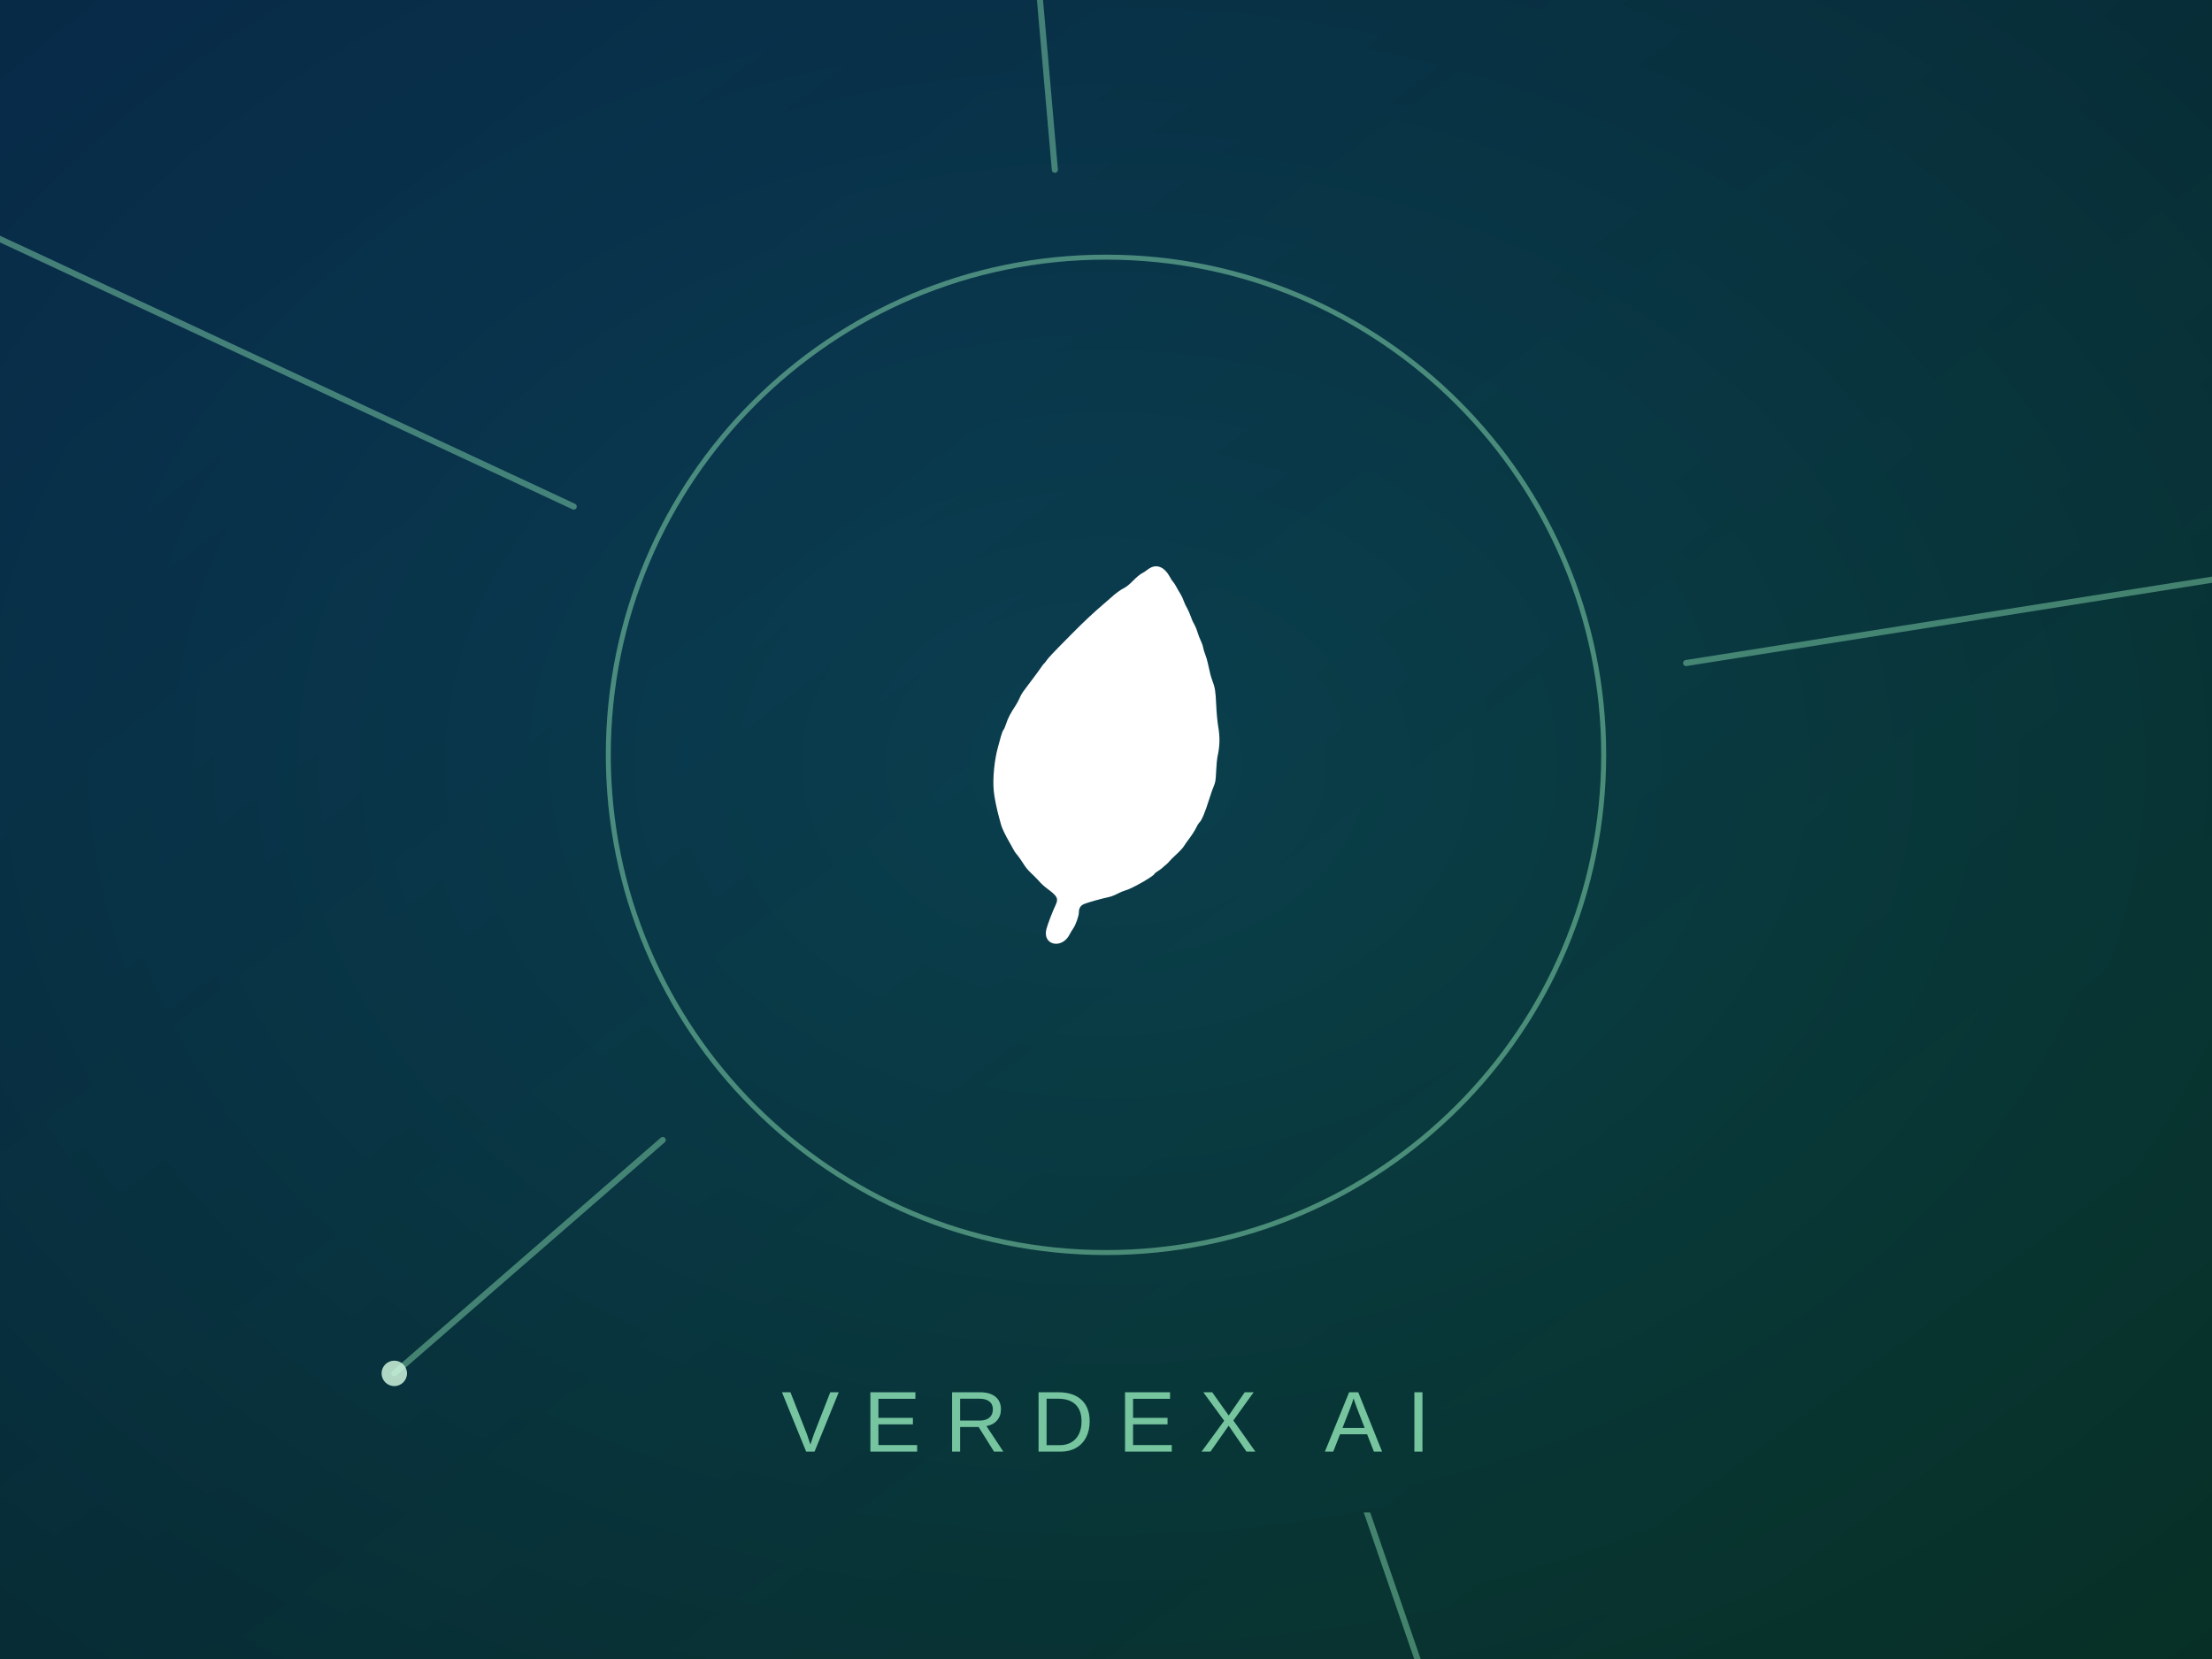
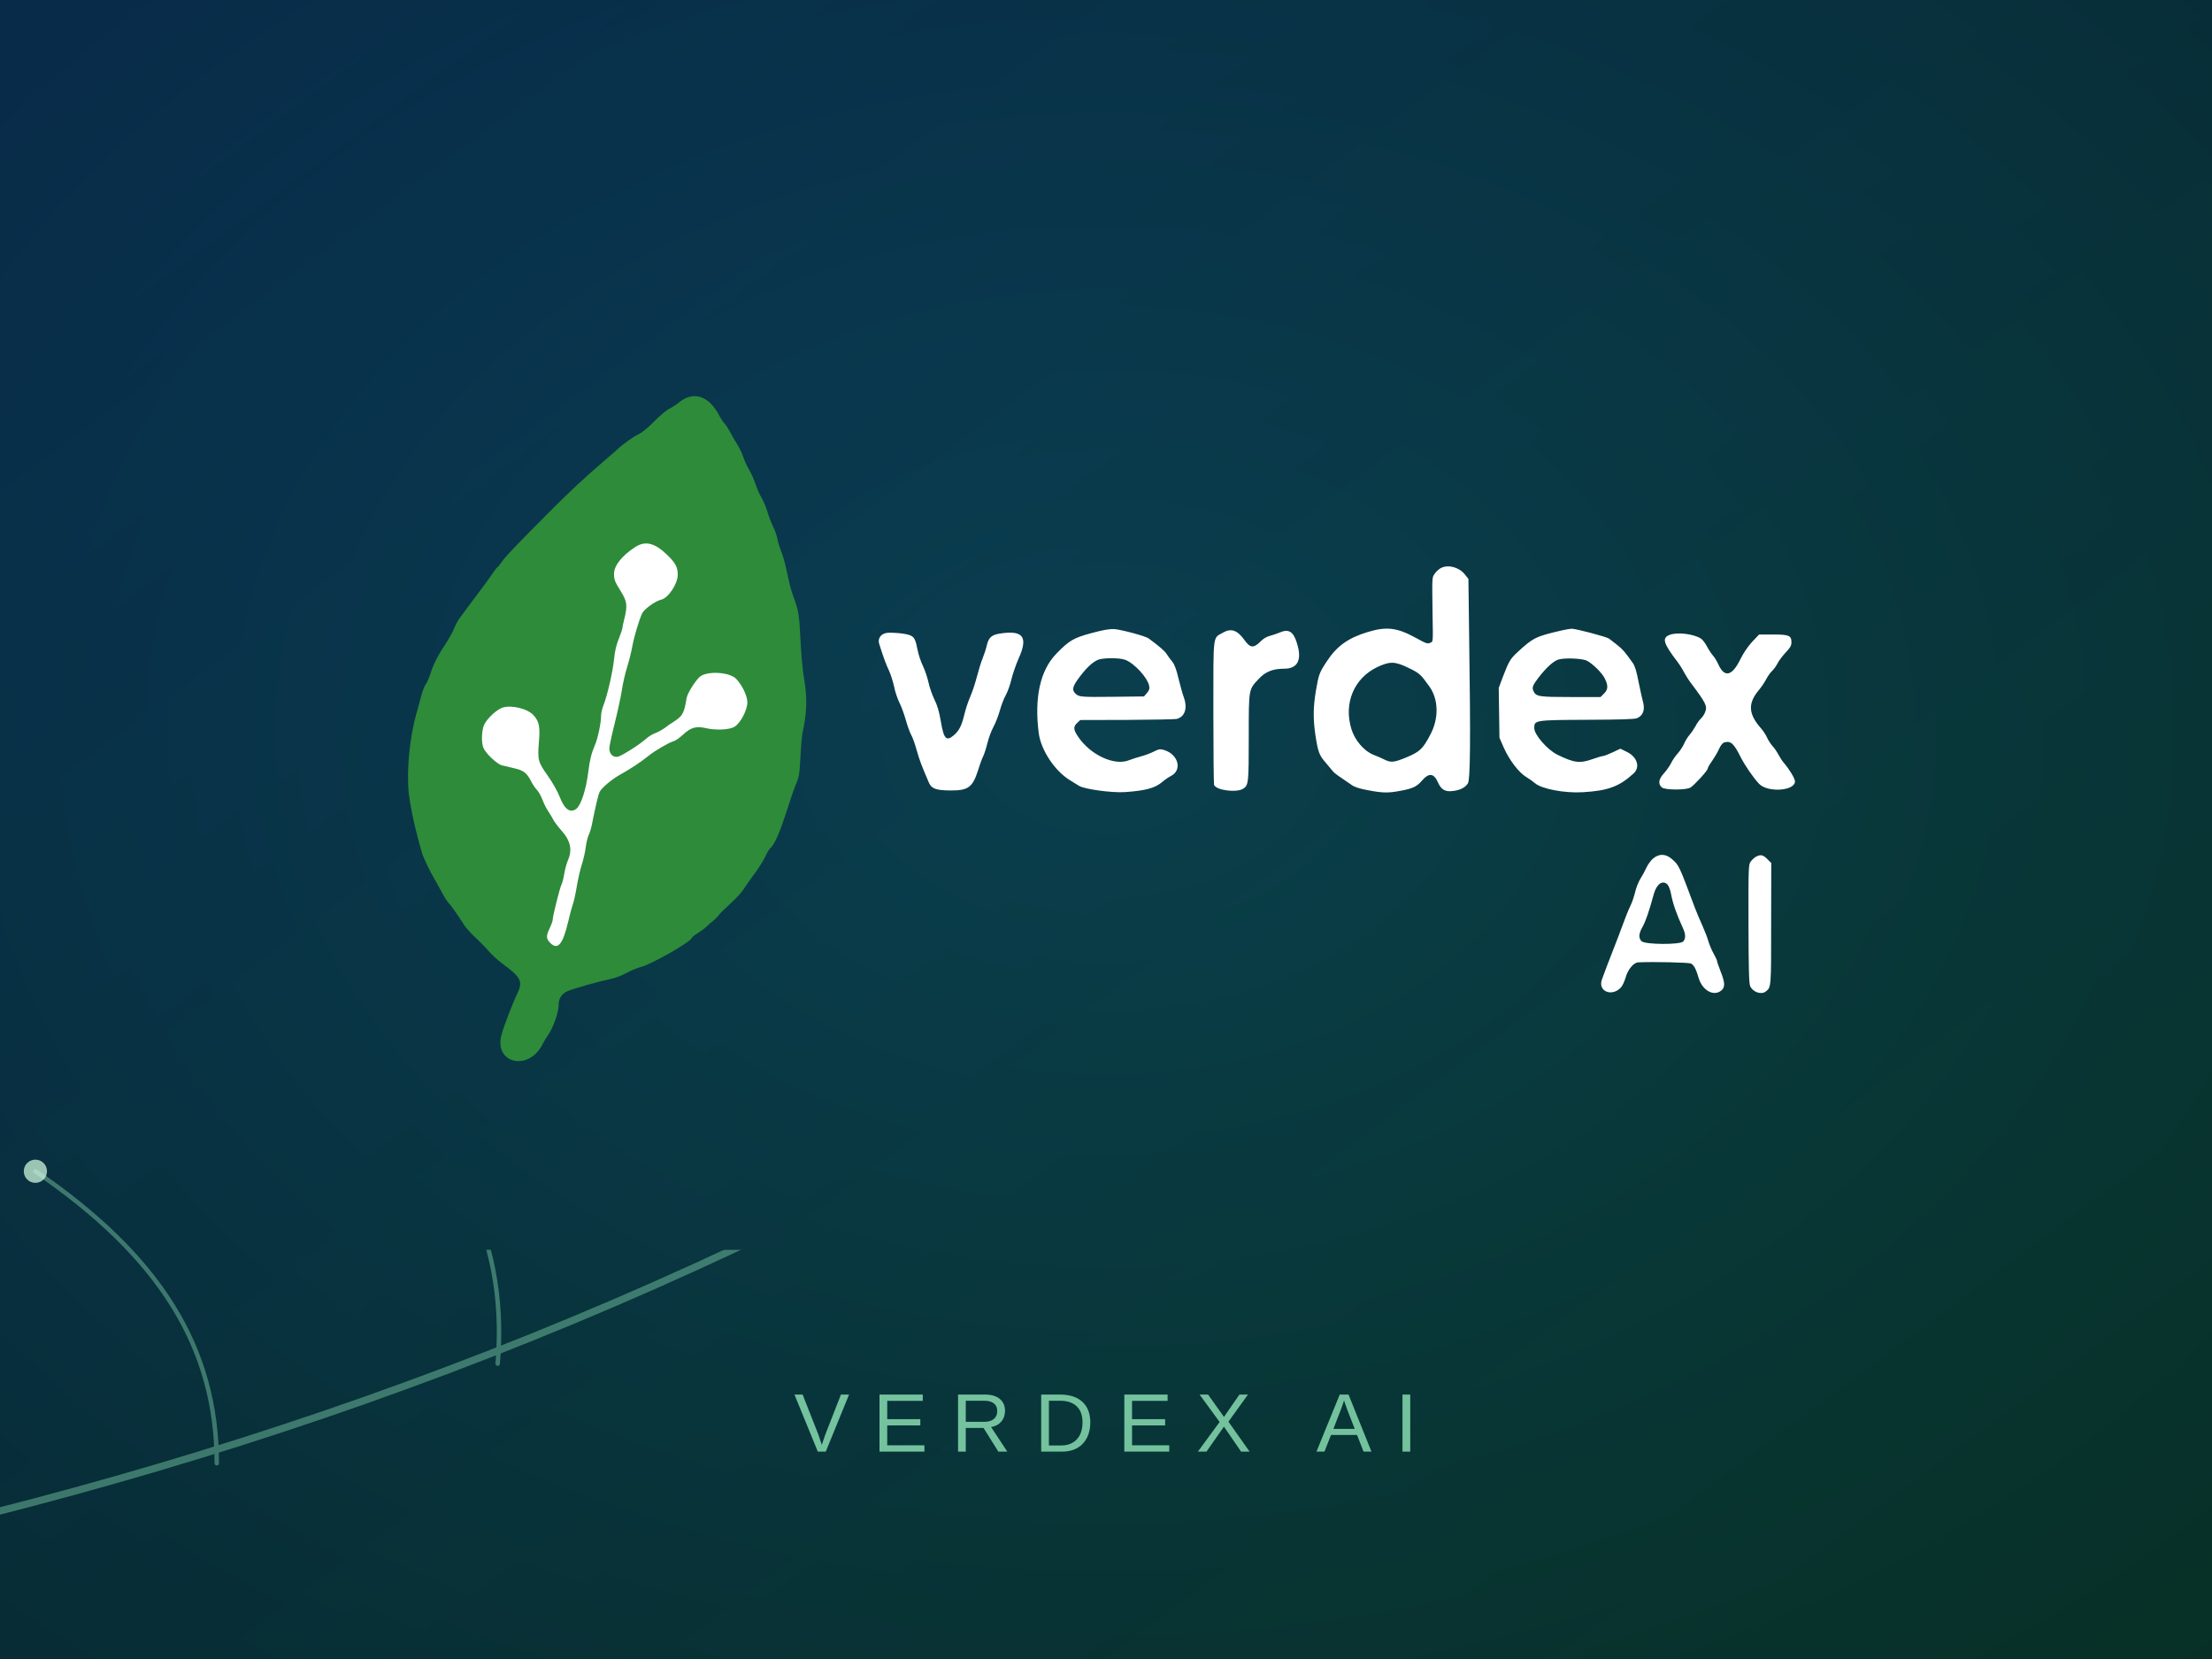
<svg xmlns="http://www.w3.org/2000/svg" width="800" height="600" viewBox="0 0 800 600" role="img" aria-label="Verdex AI">
  <defs>
    <linearGradient id="bg" x1="0" y1="0" x2="1" y2="1">
      <stop offset="0" stop-color="#0A3A63" />
      <stop offset="1" stop-color="#0A4436" />
    </linearGradient>
-     <radialGradient id="vg" cx="50%" cy="46%" r="72%">
+     <radialGradient id="vg" cx="50%" cy="44%" r="74%">
      <stop offset="0" stop-color="#000" stop-opacity="0" />
      <stop offset="1" stop-color="#000" stop-opacity="0.30" />
    </radialGradient>
    <mask id="clear">
      <rect width="800" height="600" fill="#fff" />
-       <rect x="152" y="469" width="496" height="78" rx="39" fill="#000" />
+       <rect x="108" y="76" width="584" height="376" rx="62" fill="#000" />
    </mask>
  </defs>
  <rect width="800" height="600" fill="url(#bg)" />
  <rect width="800" height="600" fill="url(#vg)" />
  <g mask="url(#clear)">
-     <g stroke="#7FD1A8" fill="none" stroke-width="2.2" stroke-linecap="round" opacity=".5">
-       <path d="M609.8,239.8 L1012.4,176.0" />
-       <path d="M469.2,473.8 L573.6,777.2" />
-       <path d="M207.5,183.2 L-128.2,26.7" />
-       <path d="M381.5,61.4 L366.5,-109.9" />
-       <path d="M239.7,412.3 L142.6,496.7" />
+     <g stroke="#7FD1A8" fill="none" stroke-linecap="round" opacity=".45">
+       <path d="M-48.0,558.0 C112.0,522.0 272.0,462.0 432.0,360.0" stroke-width="2.6" />
+       <path d="M180.0,493.2 C184.0,445.2 163.2,409.2 118.4,372.0" stroke-width="1.6" />
+       <path d="M297.6,433.2 C305.6,391.2 284.8,358.2 240.0,325.2" stroke-width="1.6" />
+       <path d="M78.4,529.2 C78.4,487.2 57.6,454.2 12.8,423.6" stroke-width="1.6" />
    </g>
-     <g fill="#CDF5DC" opacity=".85">
-       <circle cx="1012.4" cy="176.0" r="4.6" />
-       <circle cx="573.6" cy="777.2" r="4.6" />
-       <circle cx="-128.2" cy="26.7" r="4.6" />
-       <circle cx="366.5" cy="-109.9" r="4.6" />
-       <circle cx="142.6" cy="496.7" r="4.6" />
+     <g fill="#CDF5DC" opacity=".75">
+       <circle cx="432.0" cy="360.0" r="5.4" />
+       <circle cx="118.4" cy="372.0" r="4.2" />
+       <circle cx="240.0" cy="325.2" r="4.2" />
+       <circle cx="12.8" cy="423.6" r="4.2" />
    </g>
  </g>
-   <circle cx="400.0" cy="273.0" r="180.0" fill="none" stroke="#7FD1A8" stroke-width="1.8" opacity=".55" />
-   <g transform="translate(310.0,183.0) scale(0.24221)">
-     <svg viewBox="-195.08 -83.08 743.16 743.16" width="743.16" height="743.16" overflow="visible">
-       <g transform="translate(0,580) scale(0.1,-0.1)" fill="#FFFFFF" stroke="none">
-         <path d="M2442 5715 c-19 -8 -48 -26 -64 -40 -17 -15 -52 -37 -77 -50 -26 -12 -85 -62 -131 -109 -55 -56 -103 -95 -135 -110 -44 -20 -139 -89 -186 -135 -9 -9 -54 -47 -99 -86 -164 -140 -308 -274 -484 -452 -291 -293 -362 -368 -391 -412 -15 -22 -30 -41 -34 -41 -3 0 -22 -24 -41 -53 -19 -28 -66 -94 -105 -145 -38 -51 -86 -114 -105 -140 -19 -27 -49 -67 -66 -89 -17 -23 -39 -63 -49 -90 -10 -26 -37 -76 -59 -110 -74 -112 -116 -191 -140 -268 -14 -42 -32 -85 -41 -96 -10 -10 -28 -56 -40 -101 -12 -46 -31 -117 -43 -158 -54 -192 -81 -470 -63 -655 10 -99 41 -254 82 -405 11 -41 24 -88 29 -105 11 -42 65 -156 114 -239 23 -39 52 -93 66 -119 14 -26 34 -58 45 -69 23 -24 91 -121 132 -187 16 -25 57 -72 93 -105 36 -34 78 -76 95 -95 54 -61 90 -95 145 -136 150 -110 168 -146 122 -244 -46 -96 -120 -290 -137 -358 -62 -240 231 -307 347 -79 11 22 35 62 53 88 39 56 85 187 85 242 0 62 25 101 78 124 52 22 274 84 367 103 33 6 92 29 130 50 39 21 93 43 120 50 90 21 435 219 435 249 0 4 24 23 53 41 28 18 61 42 72 54 11 11 33 31 49 43 16 12 39 35 50 50 12 16 59 62 105 104 46 42 94 94 107 116 13 22 54 80 91 129 36 48 78 115 94 149 15 33 35 66 43 73 39 32 85 141 161 381 18 58 45 134 60 169 24 57 28 83 35 225 4 89 13 181 18 206 38 168 41 296 11 467 -11 68 -24 204 -29 323 -10 205 -16 245 -61 365 -21 58 -30 95 -64 251 -8 39 -26 98 -39 130 -13 32 -27 79 -31 104 -4 25 -20 70 -35 100 -15 30 -38 89 -50 130 -12 41 -35 95 -50 120 -16 25 -38 76 -50 113 -12 37 -37 92 -54 122 -18 29 -40 78 -50 107 -9 29 -32 78 -51 108 -19 30 -48 80 -64 111 -16 30 -37 61 -45 68 -9 8 -31 41 -48 74 -72 134 -174 186 -276 142z" />
-       </g>
-     </svg>
+   <g transform="translate(144.0,140.3) scale(0.42667)">
+     <g transform="translate(0,580) scale(0.1,-0.1)" fill="#2E8B3A" stroke="none">
+       <path d="M2442 5715 c-19 -8 -48 -26 -64 -40 -17 -15 -52 -37 -77 -50 -26 -12 -85 -62 -131 -109 -55 -56 -103 -95 -135 -110 -44 -20 -139 -89 -186 -135 -9 -9 -54 -47 -99 -86 -164 -140 -308 -274 -484 -452 -291 -293 -362 -368 -391 -412 -15 -22 -30 -41 -34 -41 -3 0 -22 -24 -41 -53 -19 -28 -66 -94 -105 -145 -38 -51 -86 -114 -105 -140 -19 -27 -49 -67 -66 -89 -17 -23 -39 -63 -49 -90 -10 -26 -37 -76 -59 -110 -74 -112 -116 -191 -140 -268 -14 -42 -32 -85 -41 -96 -10 -10 -28 -56 -40 -101 -12 -46 -31 -117 -43 -158 -54 -192 -81 -470 -63 -655 10 -99 41 -254 82 -405 11 -41 24 -88 29 -105 11 -42 65 -156 114 -239 23 -39 52 -93 66 -119 14 -26 34 -58 45 -69 23 -24 91 -121 132 -187 16 -25 57 -72 93 -105 36 -34 78 -76 95 -95 54 -61 90 -95 145 -136 150 -110 168 -146 122 -244 -46 -96 -120 -290 -137 -358 -62 -240 231 -307 347 -79 11 22 35 62 53 88 39 56 85 187 85 242 0 62 25 101 78 124 52 22 274 84 367 103 33 6 92 29 130 50 39 21 93 43 120 50 90 21 435 219 435 249 0 4 24 23 53 41 28 18 61 42 72 54 11 11 33 31 49 43 16 12 39 35 50 50 12 16 59 62 105 104 46 42 94 94 107 116 13 22 54 80 91 129 36 48 78 115 94 149 15 33 35 66 43 73 39 32 85 141 161 381 18 58 45 134 60 169 24 57 28 83 35 225 4 89 13 181 18 206 38 168 41 296 11 467 -11 68 -24 204 -29 323 -10 205 -16 245 -61 365 -21 58 -30 95 -64 251 -8 39 -26 98 -39 130 -13 32 -27 79 -31 104 -4 25 -20 70 -35 100 -15 30 -38 89 -50 130 -12 41 -35 95 -50 120 -16 25 -38 76 -50 113 -12 37 -37 92 -54 122 -18 29 -40 78 -50 107 -9 29 -32 78 -51 108 -19 30 -48 80 -64 111 -16 30 -37 61 -45 68 -9 8 -31 41 -48 74 -72 134 -174 186 -276 142z" />
+     </g>
+     <g transform="translate(0,580) scale(0.1,-0.1)" fill="#FFFFFF" stroke="none">
+       <path d="M2009 4451 c-111 -72 -179 -157 -179 -225 0 -53 4 -63 62 -158 47 -76 52 -115 28 -213 -11 -44 -20 -86 -20 -93 0 -8 -14 -48 -30 -89 -21 -52 -34 -106 -40 -173 -11 -107 -57 -307 -89 -388 -12 -29 -21 -70 -21 -91 0 -61 -28 -195 -54 -253 -29 -68 -42 -121 -56 -233 -17 -138 -61 -273 -99 -302 -52 -40 -101 -5 -141 99 -20 50 -59 120 -102 181 -83 117 -87 133 -75 285 11 130 3 173 -44 226 -49 57 -188 91 -265 66 -49 -16 -132 -94 -155 -145 -22 -46 -25 -155 -6 -197 21 -48 116 -137 156 -147 20 -5 67 -16 105 -25 80 -18 107 -40 143 -110 13 -27 36 -60 49 -73 14 -14 34 -50 46 -81 12 -32 33 -75 48 -97 15 -22 35 -56 45 -75 10 -19 42 -61 70 -93 76 -84 93 -163 54 -251 -11 -26 -25 -77 -31 -114 -6 -37 -16 -79 -24 -93 -14 -28 -74 -266 -74 -296 0 -10 -11 -42 -25 -71 -32 -68 -31 -89 2 -124 65 -68 108 -17 154 177 11 50 29 115 39 146 11 30 26 102 35 159 10 57 28 137 41 178 14 42 29 108 34 149 5 40 17 87 25 104 9 17 23 63 30 102 27 137 52 243 63 263 19 37 106 109 177 148 84 47 174 106 235 156 57 46 178 116 216 126 16 4 52 30 81 57 62 58 109 72 188 54 88 -21 204 -15 246 11 51 31 109 142 109 207 0 55 -46 150 -96 200 -59 59 -253 68 -310 14 -40 -38 -103 -140 -109 -178 -21 -128 -33 -151 -106 -198 -24 -15 -60 -40 -79 -55 -19 -14 -55 -34 -80 -44 -25 -9 -61 -31 -80 -49 -53 -48 -205 -144 -238 -151 -40 -8 -72 23 -72 70 0 19 20 112 44 207 24 96 52 222 61 281 9 59 29 150 46 202 16 51 36 131 44 177 16 86 56 218 83 278 17 36 112 105 161 116 60 13 141 134 141 212 0 64 -20 101 -93 171 -105 100 -183 118 -268 63z" />
+     </g>
+     <g transform="translate(0,580) scale(0.1,-0.1)" fill="#FFFFFF" stroke="none">
+       <path d="M8844 4276 c-17 -7 -42 -29 -55 -47 -27 -38 -25 -18 -21 -344 4 -253 6 -234 -22 -246 -20 -10 -36 -4 -117 41 -162 89 -250 100 -414 50 -163 -50 -259 -119 -343 -247 -64 -97 -69 -111 -93 -251 -23 -137 -24 -238 -4 -375 22 -143 32 -170 86 -232 26 -30 53 -63 61 -73 7 -10 38 -35 68 -54 30 -20 71 -48 90 -62 26 -19 65 -32 140 -46 127 -24 172 -25 281 -4 100 19 134 35 177 85 59 69 101 64 136 -15 28 -63 62 -82 131 -72 58 7 100 29 122 63 21 31 24 361 11 1251 l-6 483 -27 34 c-46 62 -138 90 -201 61z m-278 -850 c91 -44 100 -52 174 -155 79 -109 83 -272 9 -410 -63 -120 -88 -144 -199 -191 -108 -45 -135 -48 -190 -20 -21 11 -63 29 -92 40 -80 31 -159 123 -188 219 -67 218 22 431 220 525 106 50 150 49 266 -8z M5877 3722 c-152 -41 -189 -62 -300 -177 -135 -140 -186 -371 -147 -672 19 -143 135 -319 264 -398 27 -16 61 -38 76 -47 44 -29 277 -61 388 -54 178 12 258 34 320 87 18 16 50 38 71 49 100 50 65 184 -57 221 -34 10 -44 8 -88 -14 -28 -14 -78 -33 -111 -41 -33 -9 -76 -23 -96 -31 -124 -52 -331 44 -435 201 -39 58 -40 83 -6 115 l26 24 391 1 c216 1 407 5 424 8 71 16 96 90 63 182 -12 32 -32 106 -46 163 -17 73 -32 114 -51 139 -16 19 -38 49 -50 68 -19 28 -58 61 -152 131 -27 20 -230 74 -291 79 -41 2 -91 -7 -193 -34z m284 -226 c77 -27 191 -151 205 -222 5 -24 0 -37 -19 -60 l-25 -29 -258 -3 c-278 -3 -294 -2 -324 28 -31 31 -24 59 33 136 60 80 110 128 158 149 42 18 181 19 230 1z M9865 3745 c-221 -51 -244 -62 -375 -183 -63 -58 -74 -76 -126 -211 l-35 -94 3 -211 3 -211 38 -87 c46 -103 128 -210 189 -246 24 -14 58 -38 75 -53 56 -48 250 -85 402 -76 215 12 312 48 434 160 57 53 29 140 -58 182 l-55 27 -66 -31 c-36 -17 -73 -31 -80 -31 -8 0 -47 -11 -86 -25 -113 -40 -158 -34 -302 36 -85 42 -196 169 -196 226 0 67 5 68 448 70 277 1 402 5 422 13 55 23 72 75 49 150 -5 19 -21 91 -35 159 -17 90 -31 135 -49 160 -69 97 -84 114 -130 151 -28 22 -59 46 -71 55 -22 16 -283 85 -318 84 -11 0 -48 -7 -81 -14z m211 -257 c53 -28 131 -106 153 -153 29 -61 27 -91 -8 -126 l-29 -29 -254 0 c-270 0 -292 4 -314 49 -15 30 -9 48 41 114 66 86 129 143 171 155 56 16 202 9 240 -10z M6990 3725 c-86 -50 -80 6 -80 -672 0 -331 3 -609 6 -618 18 -46 192 -68 247 -32 45 29 47 48 47 435 0 418 -2 404 87 498 55 59 118 84 213 84 115 0 153 74 109 215 -31 102 -71 126 -151 90 -18 -8 -53 -19 -77 -26 -29 -7 -58 -24 -83 -50 -56 -56 -86 -54 -132 11 -63 88 -115 106 -186 65z M4139 3723 c-48 -8 -75 -47 -62 -91 33 -105 57 -173 83 -227 15 -33 35 -95 44 -137 8 -43 29 -104 45 -136 17 -33 41 -100 55 -150 14 -50 35 -106 45 -124 11 -18 32 -76 46 -128 24 -85 41 -130 103 -274 22 -52 58 -66 174 -68 160 -2 196 24 244 172 14 47 34 101 44 120 9 19 25 69 35 110 10 41 32 102 50 135 18 33 43 96 55 140 12 44 34 103 50 130 16 28 38 90 49 138 12 47 39 126 61 175 79 176 40 236 -138 213 -90 -11 -116 -32 -133 -105 -6 -28 -22 -76 -34 -106 -13 -30 -35 -102 -50 -160 -15 -58 -41 -134 -57 -170 -16 -36 -38 -103 -49 -149 -22 -93 -44 -137 -90 -176 -63 -53 -84 -30 -109 118 -15 86 -29 135 -54 185 -18 37 -42 103 -51 147 -10 44 -31 106 -47 139 -16 32 -36 91 -44 130 -19 97 -29 115 -67 130 -35 15 -156 26 -198 19z M10773 3705 c-61 -26 -48 -71 69 -224 20 -26 46 -68 58 -92 13 -24 38 -64 57 -89 127 -169 140 -195 123 -244 -6 -18 -22 -44 -36 -57 -14 -13 -35 -42 -46 -64 -12 -22 -34 -55 -50 -74 -17 -19 -38 -53 -48 -77 -10 -23 -34 -60 -53 -81 -19 -21 -45 -58 -57 -83 -12 -25 -40 -64 -61 -87 -45 -49 -51 -89 -18 -119 26 -23 202 -24 242 -2 31 18 147 144 147 161 0 7 16 36 36 63 19 27 46 72 59 101 17 37 31 54 49 59 53 13 78 -10 136 -126 35 -69 105 -172 155 -225 72 -77 305 -62 305 20 0 23 -47 102 -91 153 -16 18 -38 52 -50 75 -12 23 -34 56 -50 72 -15 17 -35 48 -45 70 -9 21 -33 59 -54 82 -106 121 -110 210 -16 322 21 25 48 65 61 90 13 25 35 57 50 71 15 14 36 43 47 65 11 22 42 63 69 92 39 41 49 59 49 86 0 58 -20 67 -155 67 l-119 0 -59 -62 c-36 -39 -73 -94 -99 -146 -71 -146 -136 -161 -188 -44 -12 26 -31 58 -44 72 -13 14 -36 49 -51 77 -15 29 -38 59 -50 67 -63 42 -209 59 -272 31z M10635 1809 c-19 -17 -44 -52 -55 -77 -12 -26 -34 -67 -50 -92 -16 -25 -36 -76 -45 -114 -9 -38 -27 -91 -41 -118 -13 -26 -42 -97 -63 -156 -22 -59 -53 -143 -71 -187 -17 -44 -45 -116 -62 -160 -16 -44 -36 -97 -44 -118 -37 -99 79 -151 158 -72 14 13 32 52 42 86 19 69 68 128 107 130 138 6 430 -1 448 -10 25 -14 43 -48 64 -121 31 -106 126 -160 191 -109 35 27 34 67 -4 162 -16 42 -30 81 -30 87 0 7 -13 36 -29 64 -16 28 -37 77 -46 109 -9 32 -32 90 -50 130 -19 40 -47 109 -64 152 -133 356 -134 358 -190 408 -55 50 -113 52 -166 6z m124 -218 c11 -11 24 -45 30 -78 17 -88 45 -168 101 -291 24 -52 25 -89 3 -114 -26 -29 -324 -27 -353 2 -28 28 -25 64 9 124 26 47 54 128 95 278 24 84 75 119 115 79z M11511 1827 c-13 -6 -33 -25 -45 -40 -20 -28 -21 -36 -20 -527 1 -380 4 -507 14 -530 21 -50 93 -76 131 -47 48 37 47 29 47 576 l1 514 -34 34 c-35 35 -56 40 -94 20z" />
+     </g>
  </g>
-   <text x="400" y="525" text-anchor="middle" font-family="Space Grotesk,Helvetica Neue,Arial,sans-serif" font-size="31.2" font-weight="500" letter-spacing="8.74" fill="#7FD1A8" opacity=".92">VERDEX AI</text>
+   <text x="400" y="525" text-anchor="middle" font-family="Space Grotesk,Helvetica Neue,Arial,sans-serif" font-size="30.0" font-weight="500" letter-spacing="8.40" fill="#7FD1A8" opacity=".9">VERDEX AI</text>
</svg>
